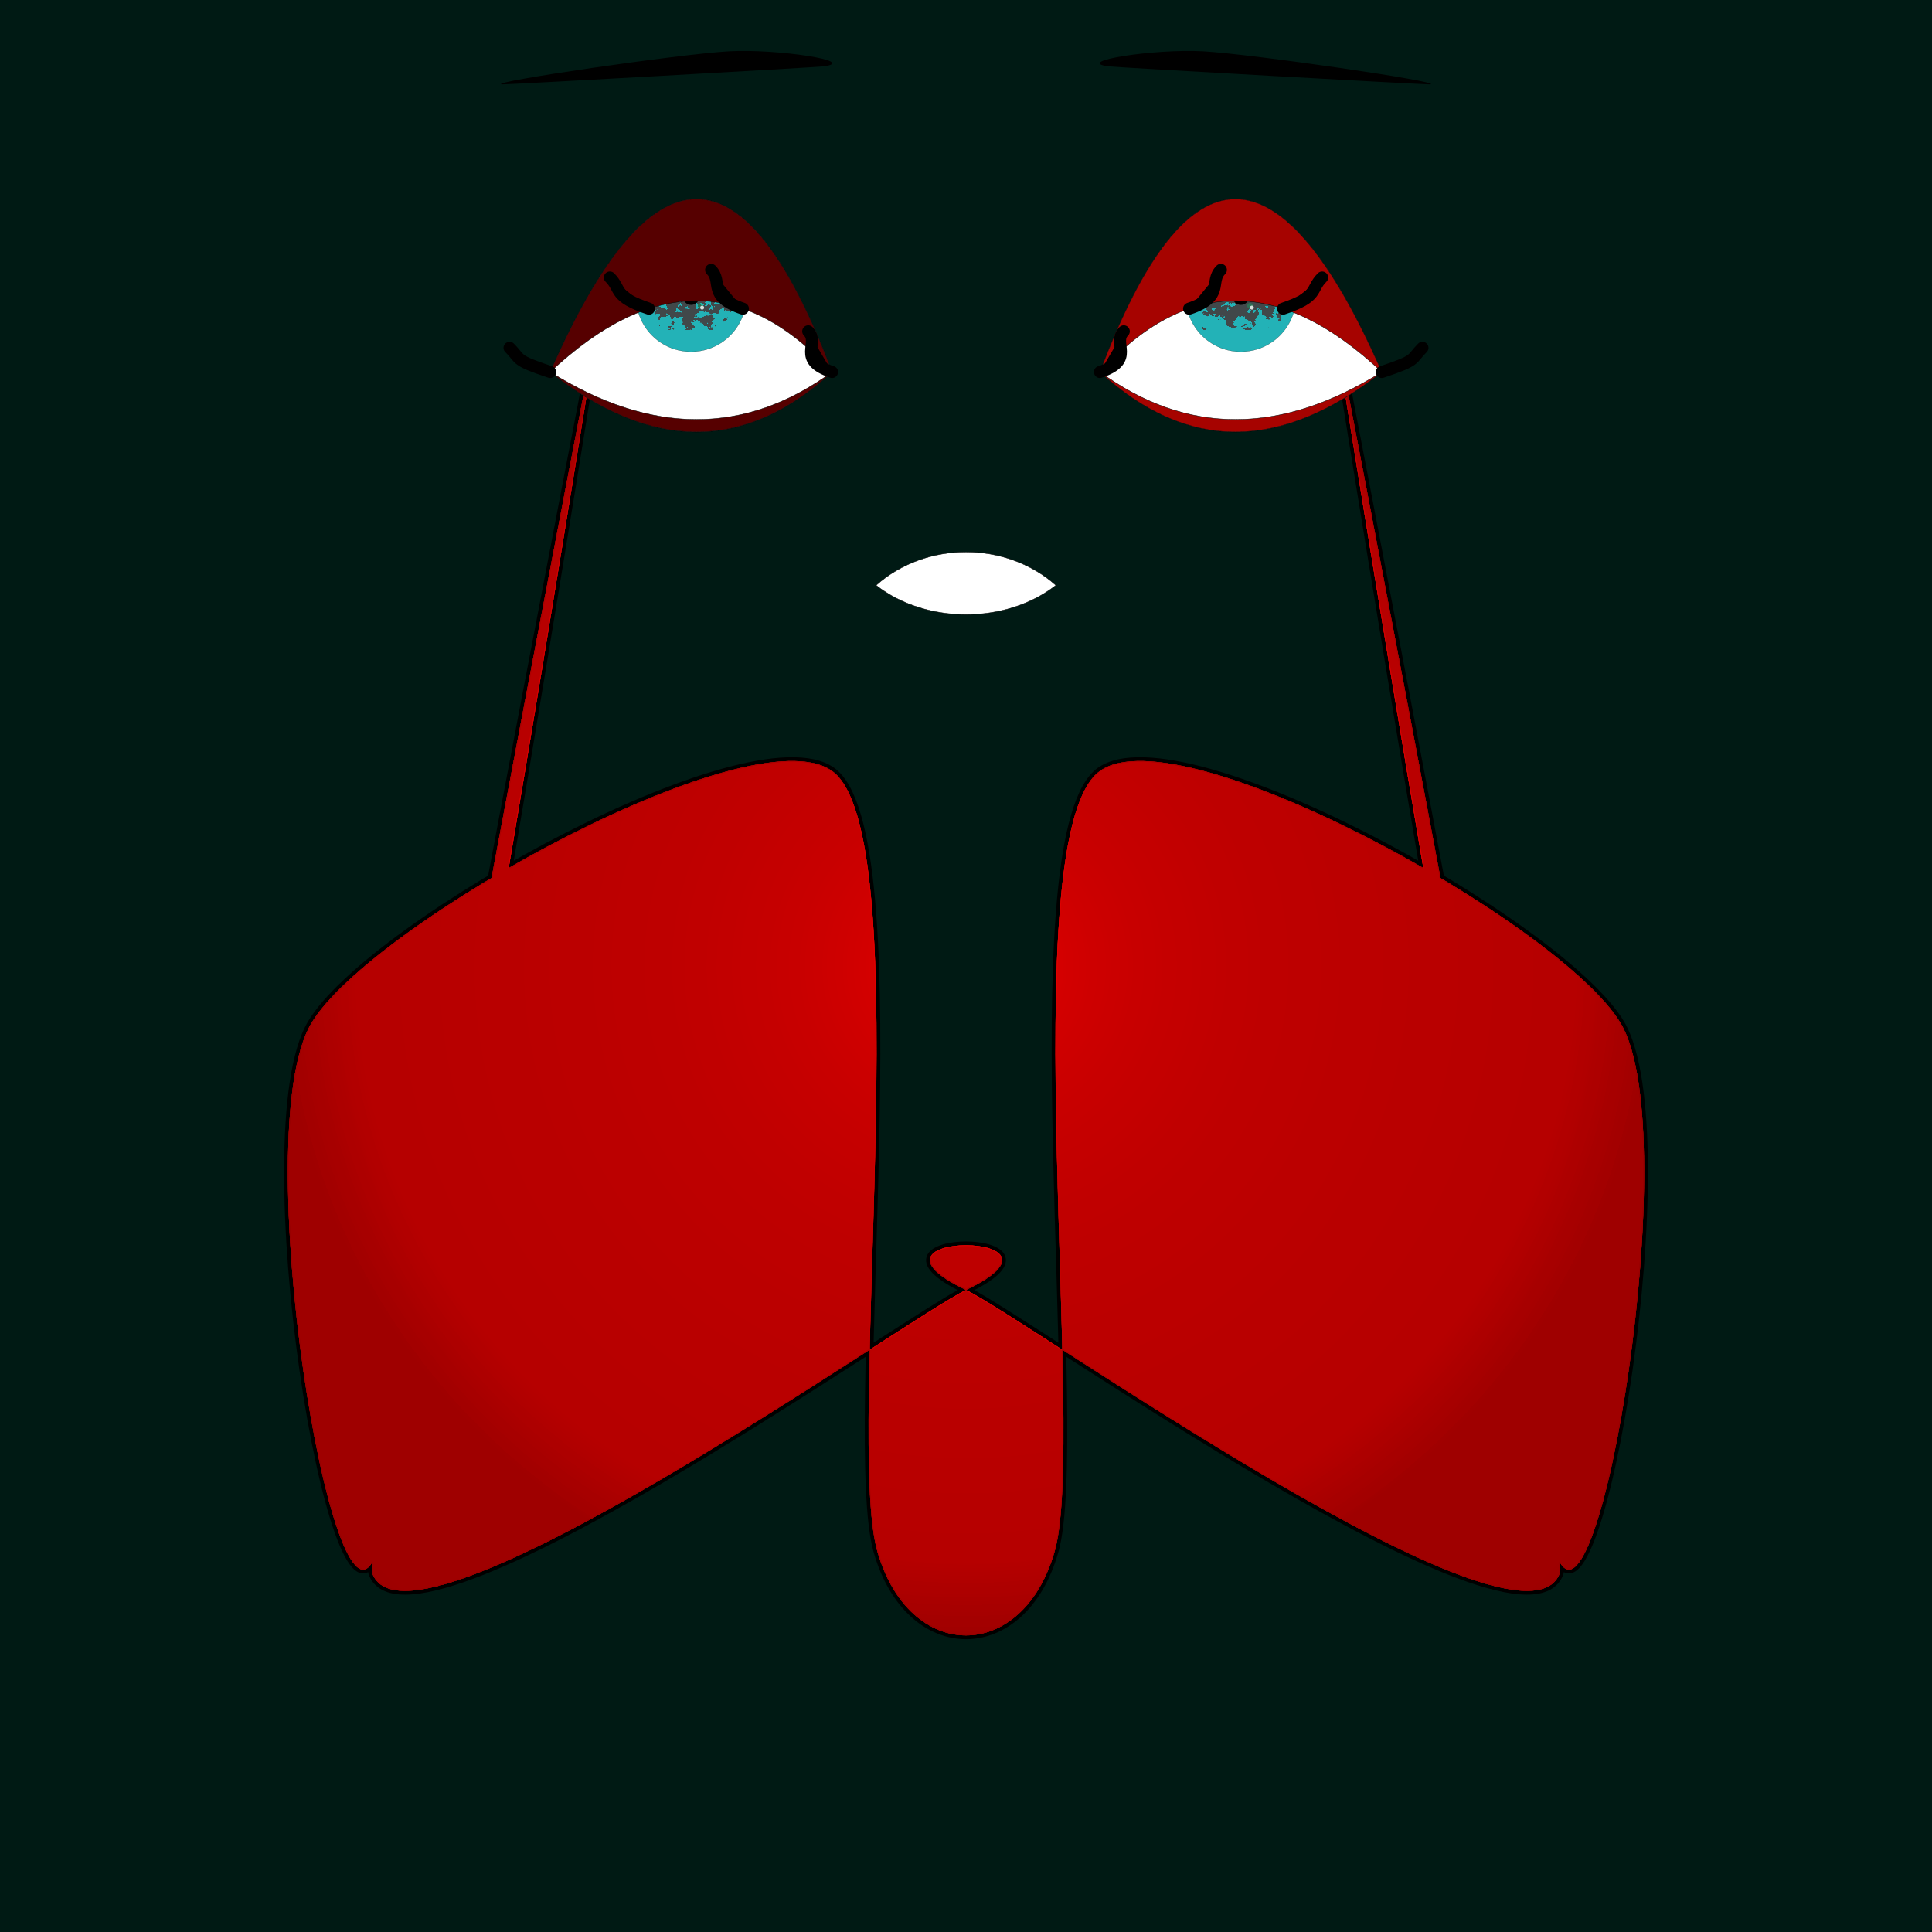
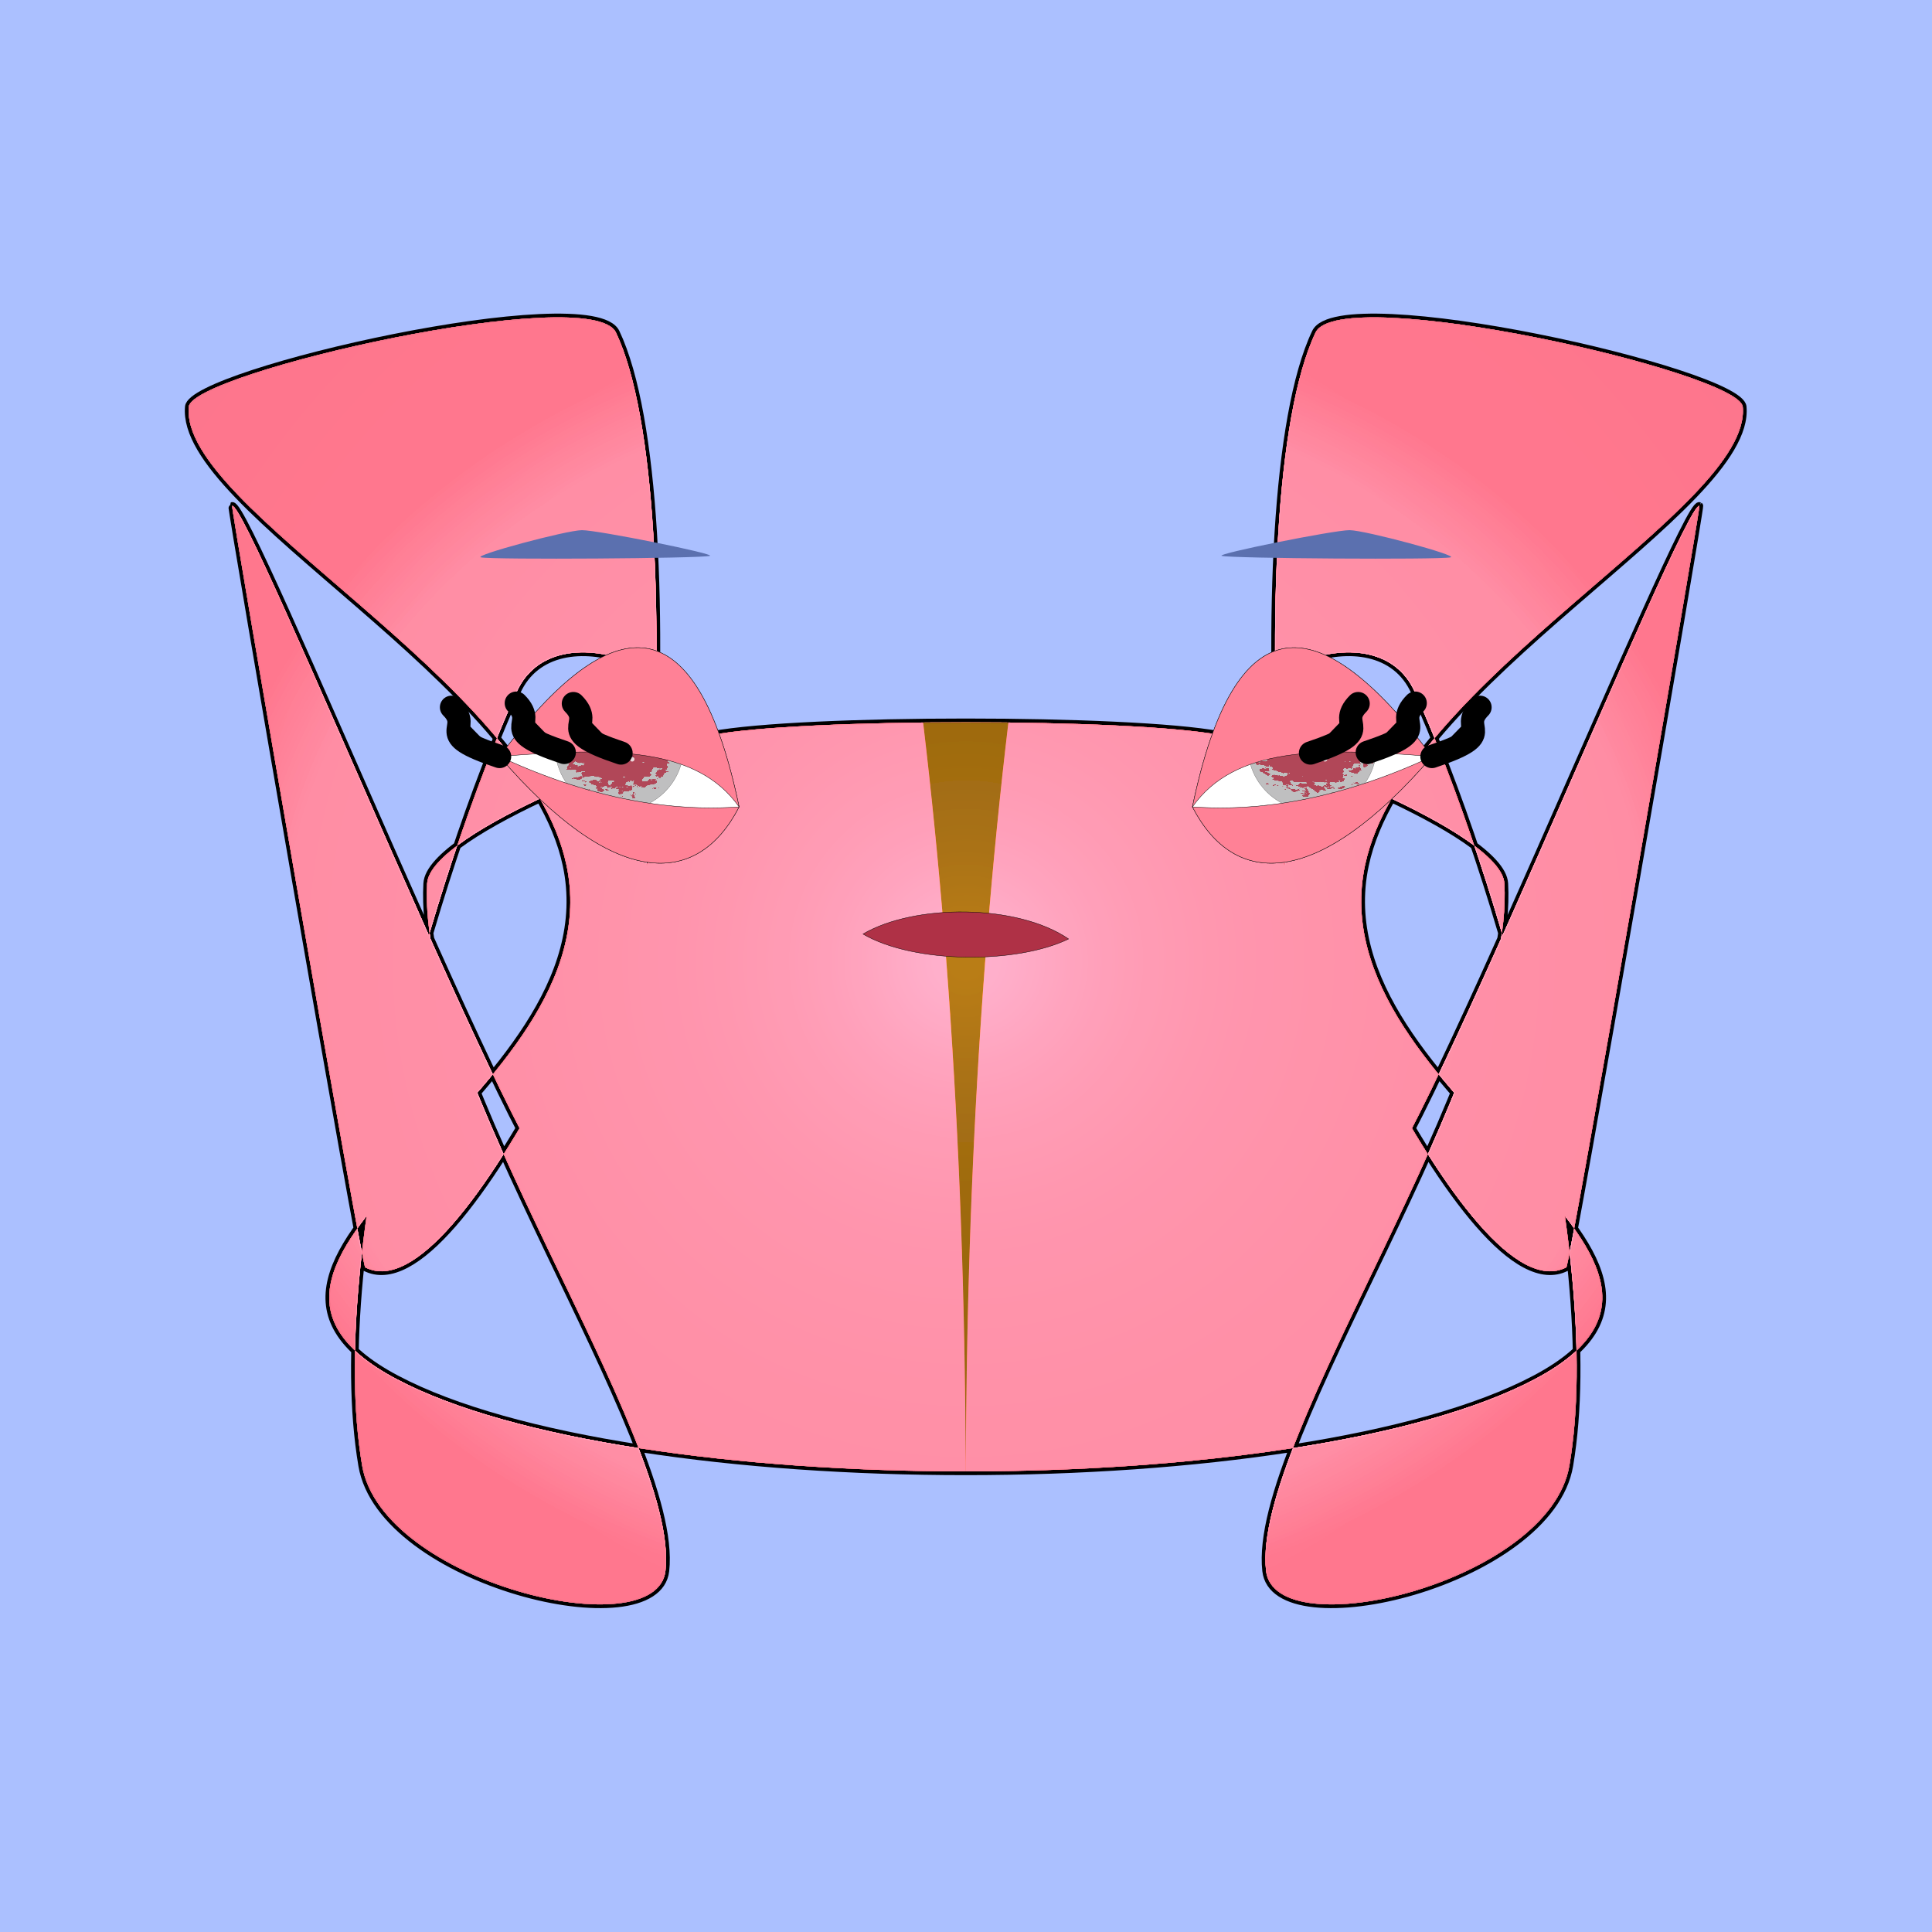
<svg xmlns="http://www.w3.org/2000/svg" viewBox="0 0 10000 10000">
-   <rect width="10000" height="10000" fill="#001a14" />
-   <g transform="translate(0,-405.53) scale(1, 1)">
+   <rect width="10000" height="10000" fill="#abc0ff" />
+   <g transform="translate(70.85,-162.49) scale(0.985582, 0.985582)">
    <defs>
      <mask id="av-pattern">
        <g>
-           <g transform="translate(-1301.13, -8059.96)">
-             <g transform="scale(0.000001 0.000001) rotate(262 4050327514.15 4050327514.15)">
-               <path d="m40.06 18.6c37.54-3.41 37.98-3.52 44-10.79 6.02-7.26 5.64-7.34-37.91-7.34-43.56 0-44 0.11-44 10.79 0 10.67 0.38 10.74 37.91 7.34m-28.33 39.96c9.88-1.12 10.24-1.27 35.79-15.67 25.55-14.41 25.83-14.61 27.94-20.46 2.1-5.84 1.74-5.87-35.79-2.46s-37.91 3.63-37.91 21.58 0.1 18.12 9.97 17.01m398.23-22.34c23.56 34.26 24.12 34.53 55.76 27.37 31.65-7.17 31.97-7.52 31.97-34.6 0-27.09-0.56-27.36-55.76-27.36-55.21 0-55.53 0.34-31.97 34.59m-329.83 6.83c2.68 15.26 3.18 15.29 50.82 3.02 47.65-12.27 48.17-12.56 52.48-28.66s3.88-16.27-42.62-16.27-47.03 0.08-53.05 7.34c-6.02 7.27-6.11 7.4-8.21 13.25-2.1 5.84-2.1 6.06 0.58 21.32m-30.33 18.74c26.4 3.51 26.69 3.52 28.51 0.87 1.83-2.66 1.82-2.84-0.86-18.1-2.67-15.26-2.96-15.27-28.51-0.87s-25.55 14.58 0.86 18.1m36.82 33.13c7.12 28.65 7.61 28.54 49.56-10.71 41.95-39.24 42.38-39.68 42.78-44.01 0.4-4.32-0.08-4.24-47.72 8.03s-48.14 12.42-49.97 15.08c-1.82 2.65-1.77 2.97 5.35 31.61m172.1-61.9c8.32 30.31 8.49 30.74 16.46 43.33s8.19 12.69 21.68 9.78c13.49-2.9 13.68-3.33 18.73-43.33 5.05-39.99 4.75-40.4-30.09-40.4-34.83 0-35.1 0.31-26.78 30.62m-246.28 132.35c10.21-2.67 10.63-2.83 41.47-15.92 30.85-13.1 31.18-13.28 33.53-18.26 2.34-4.98 2.29-5.32-4.83-33.96-7.11-28.65-7.45-28.97-33.86-32.49-26.4-3.51-26.76-3.54-36.64-2.42-9.88 1.11-9.98 1.65-9.98 53.43 0 51.79 0.11 52.28 10.31 49.62m307.75-61.66c7.03 19.36 7.22 19.55 18.55 18.45s11.58-1.7 24.75-59.96c13.18-58.26 13.04-58.85-13.45-58.85s-26.81 0.4-31.86 40.4c-5.05 39.99-5.03 40.59 2.01 59.96m-113.89 6.76c22.53 65.36 22.9 65.74 36.77 37.99s14.04-28.31 17.44-56.03c3.39-27.72 3.34-28.31-4.98-58.62s-8.67-30.62-35.44-30.62-27.08 0.17-31.39 16.27-4.35 16.31-4.75 20.63c-0.4 4.33-0.18 5.03 22.35 70.38m64.6-3.88c11.37-15.13 11.4-15.41 3.43-27.99-7.97-12.59-8.09-12.44-11.48 15.28-3.4 27.72-3.32 27.84 8.05 12.71m90.2 18.35c7.92 3.44 8.3 3.33 38.31-10.75s30.31-14.24 30.66-15.27 0.36-1.16 0.59-13.49c0.24-12.34 0-12.81-23.56-47.06-23.56-34.26-23.81-34.6-25.58-34.6-1.78 0-1.93 0.59-15.1 58.85-13.18 58.26-13.23 58.88-5.32 62.32m105.01-18.53c31.87 7.89 32.2 7.7 32.2-19.7s-0.32-27.6-31.97-20.44c-31.64 7.17-31.96 7.36-32.2 19.7-0.23 12.33 0.09 12.54 31.97 20.44m-234.52 76.31c0.29 2.05 0.34 2.11 4.39 5.64 4.05 3.52 4.19 3.53 13.54 0.9 9.35-2.64 9.77-2.96 41.83-32.32 32.07-29.37 32.32-29.86 25.29-49.22-7.04-19.37-7.25-19.54-20.74-16.63-13.49 2.9-13.74 3.08-25.11 18.22-11.37 15.13-11.63 15.56-25.49 43.31-13.87 27.75-14.01 28.05-13.71 30.1m-95.1-20.37c44.76 24.28 45.44 24.51 67.8 23.41 22.37-1.1 22.59-1.13 22.3-3.18-0.3-2.05-0.53-2.74-23.06-68.09s-23.18-65.61-65.13-26.37c-41.95 39.25-42.4 39.69-44.74 44.67-2.35 4.99-1.92 5.28 42.83 29.56m308.32-14.26c11.6 44.19 11.92 44.73 32.55 54.09 20.62 9.37 20.83 8.99 20.83-37.69 0-46.69-0.32-47.24-32.2-55.14-31.88-7.89-32.2-7.96-32.55-6.93s-0.24 1.48 11.37 45.67m-64.23 19.67c10.64 34.85 11.06 35.15 42.03 30.41 30.97-4.75 31.17-5.24 19.57-49.43s-12.02-44.49-42.03-30.41-30.2 14.58-19.57 49.43m-59.96 31.46c57.14 11.62 57.77 11.7 62.57 7.9 4.81-3.8 4.75-4.19-5.89-39.04s-10.83-35.23-18.74-38.67c-7.92-3.44-8.11-3.47-19.44-2.37-11.34 1.1-11.77 1.41-43.84 30.77-32.06 29.37-31.81 29.78 25.34 41.41m-241.24-4.61c52.9 28.3 53.67 28.41 76.36 11.3s22.47-17.53-22.28-41.81c-44.76-24.28-45.52-24.39-76.37-11.3-30.84 13.1-30.62 13.51 22.29 41.81m-41.26 66.06c34.81 12.26 35.4 12.21 59.46-4.83 24.05-17.04 24.33-17.28 28.58-23.88 4.25-6.61 3.76-6.97-49.15-35.26-52.9-28.3-53.54-28.56-63.75-25.89-10.2 2.67-10.31 3.07-10.31 40.09s0.36 37.52 35.17 49.77m204.99-37.98c1.87 25.94 1.93 26.25 5.66 31.05 3.73 4.79 3.8 4.86 6.72 7.38s3.23 2.64 31.57 12.15 28.9 9.45 56.19-5.62c27.3-15.06 27.6-15.41 29.94-34.11s1.79-19.01-55.36-30.63c-57.15-11.63-57.82-11.72-67.17-9.09-9.35 2.64-9.43 2.93-7.55 28.87m145.75 47.78c11 17.93 11.59 18.09 59.34 15.97 47.74-2.13 48.22-2.49 48.22-36.18 0-33.68-0.2-34.12-20.83-43.48-20.63-9.37-21.15-9.41-52.12-4.67-30.97 4.75-31.33 4.83-36.13 8.63-4.81 3.8-4.88 4.03-7.22 22.73s-2.25 19.07 8.74 37m-237.45 0.16c22.79 31.38 23.35 31.43 55.8 4.7 32.44-26.73 32.75-27.26 30.88-53.21-1.88-25.94-1.94-26.24-5.99-29.76-4.05-3.53-4.32-3.55-26.69-2.45-22.36 1.1-22.82 1.29-45.51 18.39-22.7 17.11-22.97 17.35-27.22 23.96s-4.06 6.99 18.73 38.37m-63.91 20.17c10.62 13.93 10.92 14.17 30.33 23.35s19.74 9.23 33.39 4.86c13.64-4.37 13.81-4.46 16.98-8.87 3.18-4.4 2.98-4.77-19.81-36.14-22.8-31.38-23.27-31.52-47.32-14.49-24.06 17.04-24.19 17.36-13.57 31.29m232.77-3.49c0.95 1.7 1.25 1.86 29.49 16.21s28.56 14.5 31.67 14.77c3.1 0.27 3.2 0.14 9.18-13.32 5.99-13.46 5.94-13.78-5.06-31.71-10.99-17.93-11.38-17.96-38.67-2.89-27.3 15.07-27.56 15.24-26.61 16.94m4.27 24.74c4.29 21.74 4.57 21.88 28.53 14.5 23.96-7.39 23.92-7.6-4.33-21.95-28.24-14.35-28.48-14.28-24.2 7.45m69.99 35.09c6.18 26.76 6.73 26.88 54.27 11.36 47.55-15.53 48.03-15.95 48.03-42.78s-0.49-27.08-48.23-24.95c-47.75 2.12-48.29 2.28-54.28 15.74-5.98 13.46-5.98 13.87 0.21 40.63m-129.59-59.56c5.83 20.39 6.15 20.79 32.03 39.68s26.16 19.02 28.03 12.68c1.87-6.33 1.84-6.61-2.44-28.35-4.28-21.73-4.34-21.97-5.29-23.67s-1.25-1.81-29.59-11.32c-28.33-9.52-28.56-9.41-22.74 10.98m-242.77 78.65c19.71 4.58 20 4.62 28.33 4.64s8.59-0.3 25.98-32.26c17.39-31.97 17.46-32.43 6.84-46.36-10.63-13.94-11.08-14.2-45.89-26.46-34.82-12.25-35.17-11.83-35.17 41.72 0 53.56 0.2 54.15 19.91 58.72m169.46-16.76c22.28 33.41 22.54 33.74 26.23 32.68s3.87-1.66 17.25-60.36 13.48-59.34 9.75-64.13-4.1-4.57-36.55 22.16c-32.44 26.72-32.8 27.04-35.98 31.45-3.17 4.4-2.98 4.79 19.3 38.2m82.55-1.14c3.55 36.87 3.79 37.35 24.41 48.56s20.84 11.03 22.56-18.15c1.71-29.19 1.47-29.67-24.41-48.56s-26.11-18.71-22.56 18.15m62.45 77.31c14.19 17.17 14.57 17.01 37.21-16.02s22.81-33.64 16.62-60.4c-6.19-26.77-6.28-27.04-9.39-27.31s-3.38-0.2-27.34 7.18c-23.96 7.39-24.22 7.53-26.08 13.86-1.87 6.33-1.91 6.69-3.62 35.88-1.71 29.18-1.59 29.65 12.6 46.81m-86.93-43.29c25.68 1.07 25.9 0.71 22.35-36.15-3.55-36.87-3.64-37.44-9.47-57.83s-5.92-20.62-8.84-23.14c-2.92-2.51-3.08-1.95-16.46 56.75s-13.26 59.3 12.42 60.37m-171.01 1.36c16.72 11.09 17.03 11.11 31.63 2.6 14.59-8.52 14.8-8.86 20.28-34.21s5.34-25.7-14.06-34.88c-19.41-9.19-19.78-8.96-37.17 23.01-17.39 31.96-17.4 32.39-0.68 43.48m68.74 7.08c18.88 12.32 19.25 12.43 36.88 10.25 17.64-2.17 17.87-2.26 22.76-8.72s4.72-6.86-17.56-40.27-22.64-33.71-36.28-29.34-13.84 4.67-19.32 30.02c-5.49 25.35-5.35 25.73 13.52 38.06m209.86 80.74c2.99 24.89 3.7 25.14 70.9 25.14 67.19 0 67.87-0.74 67.87-74.18s-0.48-74.03-48.02-58.5c-47.55 15.52-48.26 16.01-70.9 49.04s-22.84 33.61-19.85 58.5m-310.61-64.86c3.43 31.72 3.68 31.9 24.97 18.15 21.3-13.75 21.52-13.95 21.85-20.82 0.32-6.86 0.16-7.04-16.56-18.13-16.72-11.08-16.98-11.19-25.31-11.21s-8.38 0.3-4.95 32.01m-20.01 61.98c20.82-27.84 20.99-28.44 17.57-60.16-3.43-31.72-3.66-32.08-23.38-36.66-19.71-4.57-19.9-3.97-19.9 60.16s0.02 64.78 2.34 64.78c2.31 0 2.55-0.28 23.37-28.12m72.6-50.11c3.44 6.9 3.66 7.09 21.47 19.38 17.8 12.29 18.11 12.19 30.66-10.06 12.54-22.24 12.48-22.59-6.4-34.91-18.87-12.33-19.21-12.36-33.81-3.85-14.59 8.52-14.74 8.67-15.07 15.54-0.32 6.86-0.29 7 3.15 13.9m114.79 30.52c6.8 46.81 7.53 47.28 72.79 47.28s65.89-0.25 62.9-25.13c-3-24.89-3.17-25.32-17.36-42.48-14.19-17.17-14.54-17.45-35.16-28.66s-21.08-11.34-46.76-12.41-25.98-1.07-29.67-0.01c-3.69 1.05-3.78 1.13-8.67 7.59s-4.87 7 1.93 53.82m-56.42 25.99c16.05 22.31 16.43 22.53 37.33 22.53 20.91 0 21.05-0.47 14.25-47.29-6.8-46.81-7.05-47.26-24.69-45.09-17.63 2.17-17.94 2.42-30.46 24.76s-12.48 22.79 3.57 45.09m-90.97 14.3c9.97-8.56 10.18-8.91 21.66-35.04 11.47-26.13 11.55-26.46 8.11-33.36s-3.69-6.83-24.99 6.92c-21.3 13.74-21.72 14.16-42.54 42.01-20.82 27.84-20.79 28.12 3.33 28.12 24.13 0 24.47-0.09 34.43-8.65m23.41-11.78c10.83-2.99 11.13-3.13 29.6-13.89 18.47-10.75 18.47-10.99 0.64-23.37s-18.13-12.24-29.6 13.88c-11.47 26.13-11.48 26.36-0.64 23.38m31.75 9.86c19.26 11.55 19.61 11.67 34.87 11.67s15.26-0.23-0.77-22.44c-16.03-22.2-16.38-22.32-34.87-11.66-18.5 10.66-18.49 10.88 0.77 22.43m-2.25 0.37c-19.26-11.55-19.56-11.64-30.4-8.65-10.84 2.98-11.05 3.1-21.01 11.66-9.97 8.56-9.66 8.65 30.4 8.65s40.27-0.12 21.01-11.66" fill="#efefef" />
+           <g transform="translate(0, 0)">
+             <g transform="scale(1 1) rotate(180 5000 5000)">
+               <path d="M 0, 8747.49 C -23098.04 8747.49, 5000 30086.47, 5000 1988.43C 5000 30086.47, 33098.04 8747.49, 10000 8747.49Z" fill="#efefef" />
            </g>
          </g>
        </g>
      </mask>
      <radialGradient id="av-gradox" cx="50%" cy="50%" r="50%" fx="50%" fy="50%" spreadMethod="pad">
-         <stop offset="89%" stop-color="#a60300" />
-         <stop offset="100%" stop-color="#920000" />
+         <stop offset="89%" stop-color="#ff8196" />
+         <stop offset="100%" stop-color="#eb6d82" />
      </radialGradient>
      <filter id="av-light">
        <feDiffuseLighting in="SourceGraphic" result="light" lighting-color="white">
-           <fePointLight x="5000" y="5405.54" z="476.19" />
+           <fePointLight x="5000" y="5211.22" z="476.19" />
        </feDiffuseLighting>
        <feComposite in="SourceGraphic" in2="light" operator="arithmetic" k1="0.9" k2="1.1" k3="0" k4="0" />
      </filter>
-       <path id="av-bp" d="M5000,7082.57C4352.13 6773.77, 5647.87 6773.77, 5000 7082.57C4689.63 7230.51, 2116.39 9066.78, 1926.4 8547.56C1867.37 8386.25, 3118.05 1943.47, 3118.5 1940.77C3120.8 1927, 2181.77 7860.04, 1940.77 8461.38C1727.87 8992.63, 1273.84 6275.57, 1610.43 5703.77C1916.63 5183.59, 3948.66 4060.65, 4324.96 4411.13C4750.09 4807.09, 4375.75 7849.14, 4540.39 8432.66C4705.03 9016.18, 5294.97 9016.18, 5459.61 8432.66C5624.25 7849.14, 5249.91 4807.09, 5675.04 4411.13C6051.34 4060.65, 8083.37 5183.59, 8389.57 5703.77C8726.16 6275.57, 8272.13 8992.63, 8059.23 8461.38C7818.23 7860.04, 6879.2 1927, 6881.5 1940.77C6881.95 1943.47, 8132.63 8386.25, 8073.6 8547.56C7883.61 9066.78, 5310.37 7230.51, 5000 7082.57" />
+       <path id="av-bp" d="M6333.12,4024.55C5859.8 3935.8, 4140.2 3935.8, 3666.88 4024.55C3405.74 4073.51, 2186.5 4529.49, 2171.2 4804.91C2115.26 5811.92, 3501.34 7712.9, 3423.02 8414.07C3377.5 8821.59, 1933.84 8476.93, 1829.79 7861.31C1636.23 6716.08, 2215.22 4740.55, 2642.66 3796.95C2842.02 3356.85, 3645.24 3707.25, 3553.08 4057.07C3382.04 4706.32, 2362.65 7086.12, 1846.05 6820.84C1827.18 6811.15, 1138.82 2824.56, 1146.98 2821.5C1230.63 2790.13, 2724.47 6503.85, 2886.53 6430.66C3319.36 6235.19, 3585.26 2797.69, 3162.9 1911.08C3035.61 1643.88, 936.2 2120.32, 919.37 2301.26C869.64 2835.84, 2694.54 3731.43, 2902.78 4707.36C3164.41 5933.52, 786.36 6757.87, 2008.62 7406.1C3230.88 8054.33, 6769.12 8054.33, 7991.38 7406.1C9213.64 6757.87, 6835.59 5933.52, 7097.22 4707.36C7305.46 3731.43, 9130.36 2835.84, 9080.63 2301.26C9063.8 2120.32, 6964.39 1643.88, 6837.1 1911.08C6414.74 2797.69, 6680.64 6235.19, 7113.47 6430.66C7275.53 6503.85, 8769.37 2790.13, 8853.02 2821.5C8861.18 2824.56, 8172.82 6811.15, 8153.95 6820.84C7637.35 7086.12, 6617.96 4706.32, 6446.92 4057.07C6354.76 3707.25, 7157.98 3356.85, 7357.34 3796.95C7784.78 4740.55, 8363.77 6716.08, 8170.21 7861.31C8066.16 8476.93, 6622.5 8821.59, 6576.98 8414.07C6498.66 7712.9, 7884.74 5811.92, 7828.8 4804.91C7813.5 4529.49, 6594.26 4073.51, 6333.12 4024.55" />
    </defs>
-     <use href="#av-bp" stroke-width="39.22" stroke="#000000" fill="#a60300" />
+     <use href="#av-bp" stroke-width="39.22" stroke="#000000" fill="#ff8196" />
    <g filter="url(#av-light)">
-       <use href="#av-bp" fill="#a60300" />
+       <use href="#av-bp" fill="#ff8196" />
      <use href="#av-bp" fill="url(#av-gradox)" />
-       <use href="#av-bp" fill="#d3ffd5" mask="url(#av-pattern)" />
+       <use href="#av-bp" fill="#7f5800" mask="url(#av-pattern)" />
    </g>
    <g id="av-face">
      <defs>
        <clipPath id="av-eye-left-clip">
-           <path d="M2847.85 2330.94 C3371.32 1137.08,3857.6 1137.08,4306.69 2330.94 C3857.6 2744.46,3371.32 2744.46,2847.85 2330.94 Z" />
+           <path d="M2551.7 4137.75 C3151.08 3336.35,3587.67 3336.35,3809.66 4402.37 C3587.67 4833.06,3151.08 4833.06,2551.7 4137.75 Z" />
        </clipPath>
        <clipPath id="av-eye-right-clip">
-           <path d="M7152.15 2330.94 C6628.68 1137.08,6142.4 1137.08,5693.31 2330.94 C6142.4 2744.46,6628.68 2744.46,7152.15 2330.94 Z" />
+           <path d="M7448.3 4137.75 C6848.92 3336.35,6412.33 3336.35,6190.34 4402.37 C6412.33 4833.06,6848.92 4833.06,7448.3 4137.75 Z" />
        </clipPath>
        <filter id="av-eye-noise">
-           <feTurbulence type="fractalNoise" stitchTiles="stitch" baseFrequency="0.017 0.024" numOctaves="5" seed="234" result="warp" />
-           <feDisplacementMap xChannelSelector="R" yChannelSelector="G" scale="496.31" in="SourceGraphic" in2="warp" />
+           <feTurbulence type="fractalNoise" stitchTiles="stitch" baseFrequency="0.02 0.039" numOctaves="5" seed="77" result="warp" />
+           <feDisplacementMap xChannelSelector="R" yChannelSelector="G" scale="260.39" in="SourceGraphic" in2="warp" />
        </filter>
      </defs>
-       <g id="av-mouth" data-family="3">
-         <path d="M4534.78 3435.04 C4793.18 3205.28,5206.82 3205.28,5465.22 3435.04 C5206.82 3636.87,4793.18 3636.87,4534.78 3435.04 Z" fill="#ffffff" stroke="#000000" stroke-width="1.96" stroke-linejoin="round" />
+       <g id="av-mouth" data-family="5">
+         <path d="M4460.11 5070.2 C4730.21 4911.01,5269.79 4911.01,5539.89 5095.94 C5269.79 5227.68,4730.21 5227.68,4460.11 5070.2 Z" fill="#af3146" stroke="#000000" stroke-width="1.96" stroke-linejoin="round" />
      </g>
-       <g id="av-eye-left" transform="rotate(0,3577.27,1940.77)">
-         <path class="av-eyeball" d="M2847.85 2330.94 C3371.32 1137.08,3857.6 1137.08,4306.69 2330.94 C3857.6 2744.46,3371.32 2744.46,2847.85 2330.94 Z" fill="#ffffff" stroke="#000000" stroke-width="1.96" />
+       <g id="av-eye-left" transform="rotate(0,3180.68,4084.71)">
+         <path class="av-eyeball" d="M2551.7 4137.75 C3151.08 3336.35,3587.67 3336.35,3809.66 4402.37 C3587.67 4833.06,3151.08 4833.06,2551.7 4137.75 Z" fill="#ffffff" stroke="#000000" stroke-width="1.96" />
        <g clip-path="url(#av-eye-left-clip)">
-           <circle class="av-iris" cx="3577.27" cy="1940.77" r="285.23" fill="#23b2b7" stroke="#000000" stroke-width="0.8" />
-           <ellipse class="av-iris-shade" cx="3577.27" cy="1940.77" rx="172.03" ry="143.36" fill="#560000" opacity="0.596" filter="url(#av-eye-noise)" />
-           <circle class="av-pupil" cx="3577.27" cy="1940.77" r="42.95" fill="#000000" />
-           <circle class="av-highlight" cx="3520.22" cy="1883.72" r="23.77" fill="#ffffff" opacity="0.9" />
-           <circle class="av-highlight" cx="3624.81" cy="1988.31" r="15.01" fill="#00c96e" opacity="0.3" />
-           <circle class="av-highlight" cx="3634.32" cy="1997.82" r="10.19" fill="#ffffff" opacity="0.8" />
+           <circle class="av-iris" cx="3180.68" cy="4084.71" r="337.79" fill="#bfbfc0" stroke="#000000" stroke-width="0.8" />
+           <ellipse class="av-iris-shade" cx="3180.68" cy="4084.71" rx="271.55" ry="226.29" fill="#af3146" opacity="0.847" filter="url(#av-eye-noise)" />
+           <circle class="av-pupil" cx="3180.68" cy="4084.71" r="70.52" fill="#000000" />
+           <circle class="av-highlight" cx="3113.12" cy="4017.15" r="28.15" fill="#ffffff" opacity="0.9" />
+           <circle class="av-highlight" cx="3236.98" cy="4141.01" r="17.78" fill="#160025" opacity="0.3" />
+           <circle class="av-highlight" cx="3248.24" cy="4152.27" r="12.06" fill="#ffffff" opacity="0.8" />
        </g>
-         <path class="av-upper-lid" d="M2847.85 2330.94 C3371.32 1137.08,3857.6 1137.08,4306.69 2330.94 C3857.6 1839.35,3371.32 1839.35,2847.85 2330.94 Z" fill="#560000" stroke="#000000" stroke-width="1.96" />
-         <path class="av-lower-lid" d="M2847.85 2330.94 C3371.32 2744.46,3857.6 2744.46,4306.69 2330.94 C3857.6 2658.51,3371.32 2658.51,2847.85 2330.94 Z" fill="#560000" stroke="#000000" stroke-width="1.96" />
-         <path class="av-lash" d="M2847.85 2330.94 C2660.65 2268.54, 2699.82 2268.28, 2637.42 2205.88" stroke="#000000" stroke-width="62.4" stroke-linecap="round" fill="#000000" />
-         <path class="av-lash" d="M3358.92 2003.22 C3171.72 1940.82, 3219.03 1904.39, 3156.63 1841.99" stroke="#000000" stroke-width="62.4" stroke-linecap="round" fill="#000000" />
-         <path class="av-lash" d="M3845.2 2003.22 C3658 1940.82, 3743.19 1864.9, 3680.79 1802.5" stroke="#000000" stroke-width="62.4" stroke-linecap="round" fill="#000000" />
-         <path class="av-lash" d="M4306.69 2330.94 C4119.49 2268.54, 4245.73 2182.92, 4183.33 2120.52" stroke="#000000" stroke-width="62.4" stroke-linecap="round" fill="#000000" />
+         <path class="av-upper-lid" d="M2551.7 4137.75 C3151.08 3336.35,3587.67 3336.35,3809.66 4402.37 C3587.67 4088.83,3151.08 4088.83,2551.7 4137.75 Z" fill="#ff8196" stroke="#000000" stroke-width="1.96" />
+         <path class="av-lower-lid" d="M2551.7 4137.75 C3151.08 4833.06,3587.67 4833.06,3809.66 4402.37 C3587.67 4417.57,3151.08 4417.57,2551.7 4137.75 Z" fill="#ff8196" stroke="#000000" stroke-width="1.96" />
+         <path class="av-lash" d="M2551.7 4137.75 C2185.46 4015.67, 2421.38 4001.4, 2299.3 3879.32" stroke="#000000" stroke-width="122.08" stroke-linecap="round" fill="#000000" />
+         <path class="av-lash" d="M2891.38 4116.39 C2525.14 3994.31, 2761.73 3979.67, 2639.65 3857.59" stroke="#000000" stroke-width="122.08" stroke-linecap="round" fill="#000000" />
+         <path class="av-lash" d="M3189.5 4119.46 C2823.26 3997.38, 3061.44 3982.02, 2939.36 3859.94" stroke="#000000" stroke-width="122.08" stroke-linecap="round" fill="#000000" />
      </g>
-       <g id="av-eye-right" transform="rotate(0,6422.73,1940.77)">
-         <path class="av-eyeball" d="M7152.15 2330.94 C6628.68 1137.08,6142.4 1137.08,5693.31 2330.94 C6142.4 2744.46,6628.68 2744.46,7152.15 2330.94 Z" fill="#ffffff" stroke="#000000" stroke-width="1.96" />
+       <g id="av-eye-right" transform="rotate(0,6819.32,4084.71)">
+         <path class="av-eyeball" d="M7448.3 4137.75 C6848.92 3336.35,6412.33 3336.35,6190.34 4402.37 C6412.33 4833.06,6848.92 4833.06,7448.3 4137.75 Z" fill="#ffffff" stroke="#000000" stroke-width="1.96" />
        <g clip-path="url(#av-eye-right-clip)">
-           <circle class="av-iris" cx="6422.73" cy="1940.77" r="285.23" fill="#23b2b7" stroke="#000000" stroke-width="0.8" />
-           <ellipse class="av-iris-shade" cx="6422.73" cy="1940.77" rx="172.03" ry="143.36" fill="#560000" opacity="0.596" filter="url(#av-eye-noise)" />
-           <circle class="av-pupil" cx="6422.73" cy="1940.77" r="42.95" fill="#000000" />
-           <circle class="av-highlight" cx="6365.68" cy="1883.72" r="23.77" fill="#ffffff" opacity="0.9" />
-           <circle class="av-highlight" cx="6470.27" cy="1988.31" r="15.01" fill="#00c96e" opacity="0.3" />
-           <circle class="av-highlight" cx="6479.78" cy="1997.82" r="10.19" fill="#ffffff" opacity="0.8" />
+           <circle class="av-iris" cx="6819.32" cy="4084.71" r="337.79" fill="#bfbfc0" stroke="#000000" stroke-width="0.8" />
+           <ellipse class="av-iris-shade" cx="6819.32" cy="4084.71" rx="271.55" ry="226.29" fill="#af3146" opacity="0.847" filter="url(#av-eye-noise)" />
+           <circle class="av-pupil" cx="6819.32" cy="4084.71" r="70.52" fill="#000000" />
+           <circle class="av-highlight" cx="6751.76" cy="4017.15" r="28.15" fill="#ffffff" opacity="0.9" />
+           <circle class="av-highlight" cx="6875.62" cy="4141.01" r="17.78" fill="#160025" opacity="0.3" />
+           <circle class="av-highlight" cx="6886.88" cy="4152.27" r="12.06" fill="#ffffff" opacity="0.8" />
        </g>
-         <path class="av-upper-lid" d="M7152.15 2330.94 C6628.68 1137.08,6142.4 1137.08,5693.31 2330.94 C6142.4 1839.35,6628.68 1839.35,7152.15 2330.94 Z" fill="#a60300" stroke="#000000" stroke-width="1.96" />
-         <path class="av-lower-lid" d="M7152.15 2330.94 C6628.68 2744.46,6142.4 2744.46,5693.31 2330.94 C6142.4 2658.51,6628.68 2658.51,7152.15 2330.94 Z" fill="#a60300" stroke="#000000" stroke-width="1.96" />
-         <path class="av-lash" d="M7152.15 2330.94 C7339.35 2268.54, 7300.18 2268.24, 7362.58 2205.84" stroke="#000000" stroke-width="62.4" stroke-linecap="round" fill="#000000" />
-         <path class="av-lash" d="M6641.08 2003.22 C6828.28 1940.82, 6780.96 1904.36, 6843.36 1841.96" stroke="#000000" stroke-width="62.4" stroke-linecap="round" fill="#000000" />
-         <path class="av-lash" d="M6154.8 2003.22 C6342 1940.82, 6256.78 1864.89, 6319.18 1802.49" stroke="#000000" stroke-width="62.4" stroke-linecap="round" fill="#000000" />
-         <path class="av-lash" d="M5693.31 2330.94 C5880.51 2268.54, 5754.23 2182.92, 5816.63 2120.52" stroke="#000000" stroke-width="62.4" stroke-linecap="round" fill="#000000" />
+         <path class="av-upper-lid" d="M7448.3 4137.75 C6848.92 3336.35,6412.33 3336.35,6190.34 4402.37 C6412.33 4088.83,6848.92 4088.83,7448.3 4137.75 Z" fill="#ff8196" stroke="#000000" stroke-width="1.96" />
+         <path class="av-lower-lid" d="M7448.3 4137.75 C6848.92 4833.06,6412.33 4833.06,6190.34 4402.37 C6412.33 4417.57,6848.92 4417.57,7448.3 4137.75 Z" fill="#ff8196" stroke="#000000" stroke-width="1.96" />
+         <path class="av-lash" d="M7448.3 4137.75 C7814.54 4015.67, 7578.61 4001.39, 7700.69 3879.31" stroke="#000000" stroke-width="122.08" stroke-linecap="round" fill="#000000" />
+         <path class="av-lash" d="M7108.62 4116.39 C7474.86 3994.31, 7238.27 3979.67, 7360.35 3857.59" stroke="#000000" stroke-width="122.08" stroke-linecap="round" fill="#000000" />
+         <path class="av-lash" d="M6810.5 4119.46 C7176.74 3997.38, 6938.56 3982.02, 7060.64 3859.94" stroke="#000000" stroke-width="122.08" stroke-linecap="round" fill="#000000" />
      </g>
-       <path id="av-brow-left" d="M4265.51,748.77C4233.26 753.47, 2610.82 844.41, 2597.27 842.28C2522.42 830.49, 3518.95 685.21, 3771.91 671.03C4024.87 656.85, 4443.63 722.8, 4265.51 748.77" transform="translate(0,0) rotate(0,3431.39,756.66)" fill="#000000" />
-       <path id="av-brow-right" d="M5734.49,748.77C5766.74 753.47, 7389.18 844.41, 7402.73 842.28C7477.58 830.49, 6481.05 685.21, 6228.09 671.03C5975.13 656.85, 5556.37 722.8, 5734.49 748.77" transform="translate(0,0) rotate(0,6568.61,756.66)" fill="#000000" />
+       <path id="av-brow-left" d="M3655.74,3084.14C3604.8 3097.86, 2518.54 3104.94, 2454.02 3091.97C2408.37 3082.79, 2902.5 2949.67, 2984.19 2949.14C3065.88 2948.61, 3691.78 3074.43, 3655.74 3084.14" transform="translate(0,0) rotate(0,3054.88,3020.56)" fill="#5b70af" />
+       <path id="av-brow-right" d="M6344.26,3084.14C6395.2 3097.86, 7481.46 3104.94, 7545.98 3091.97C7591.63 3082.79, 7097.5 2949.67, 7015.81 2949.14C6934.12 2948.61, 6308.22 3074.43, 6344.26 3084.14" transform="translate(0,0) rotate(0,6945.12,3020.56)" fill="#5b70af" />
    </g>
  </g>
</svg>
